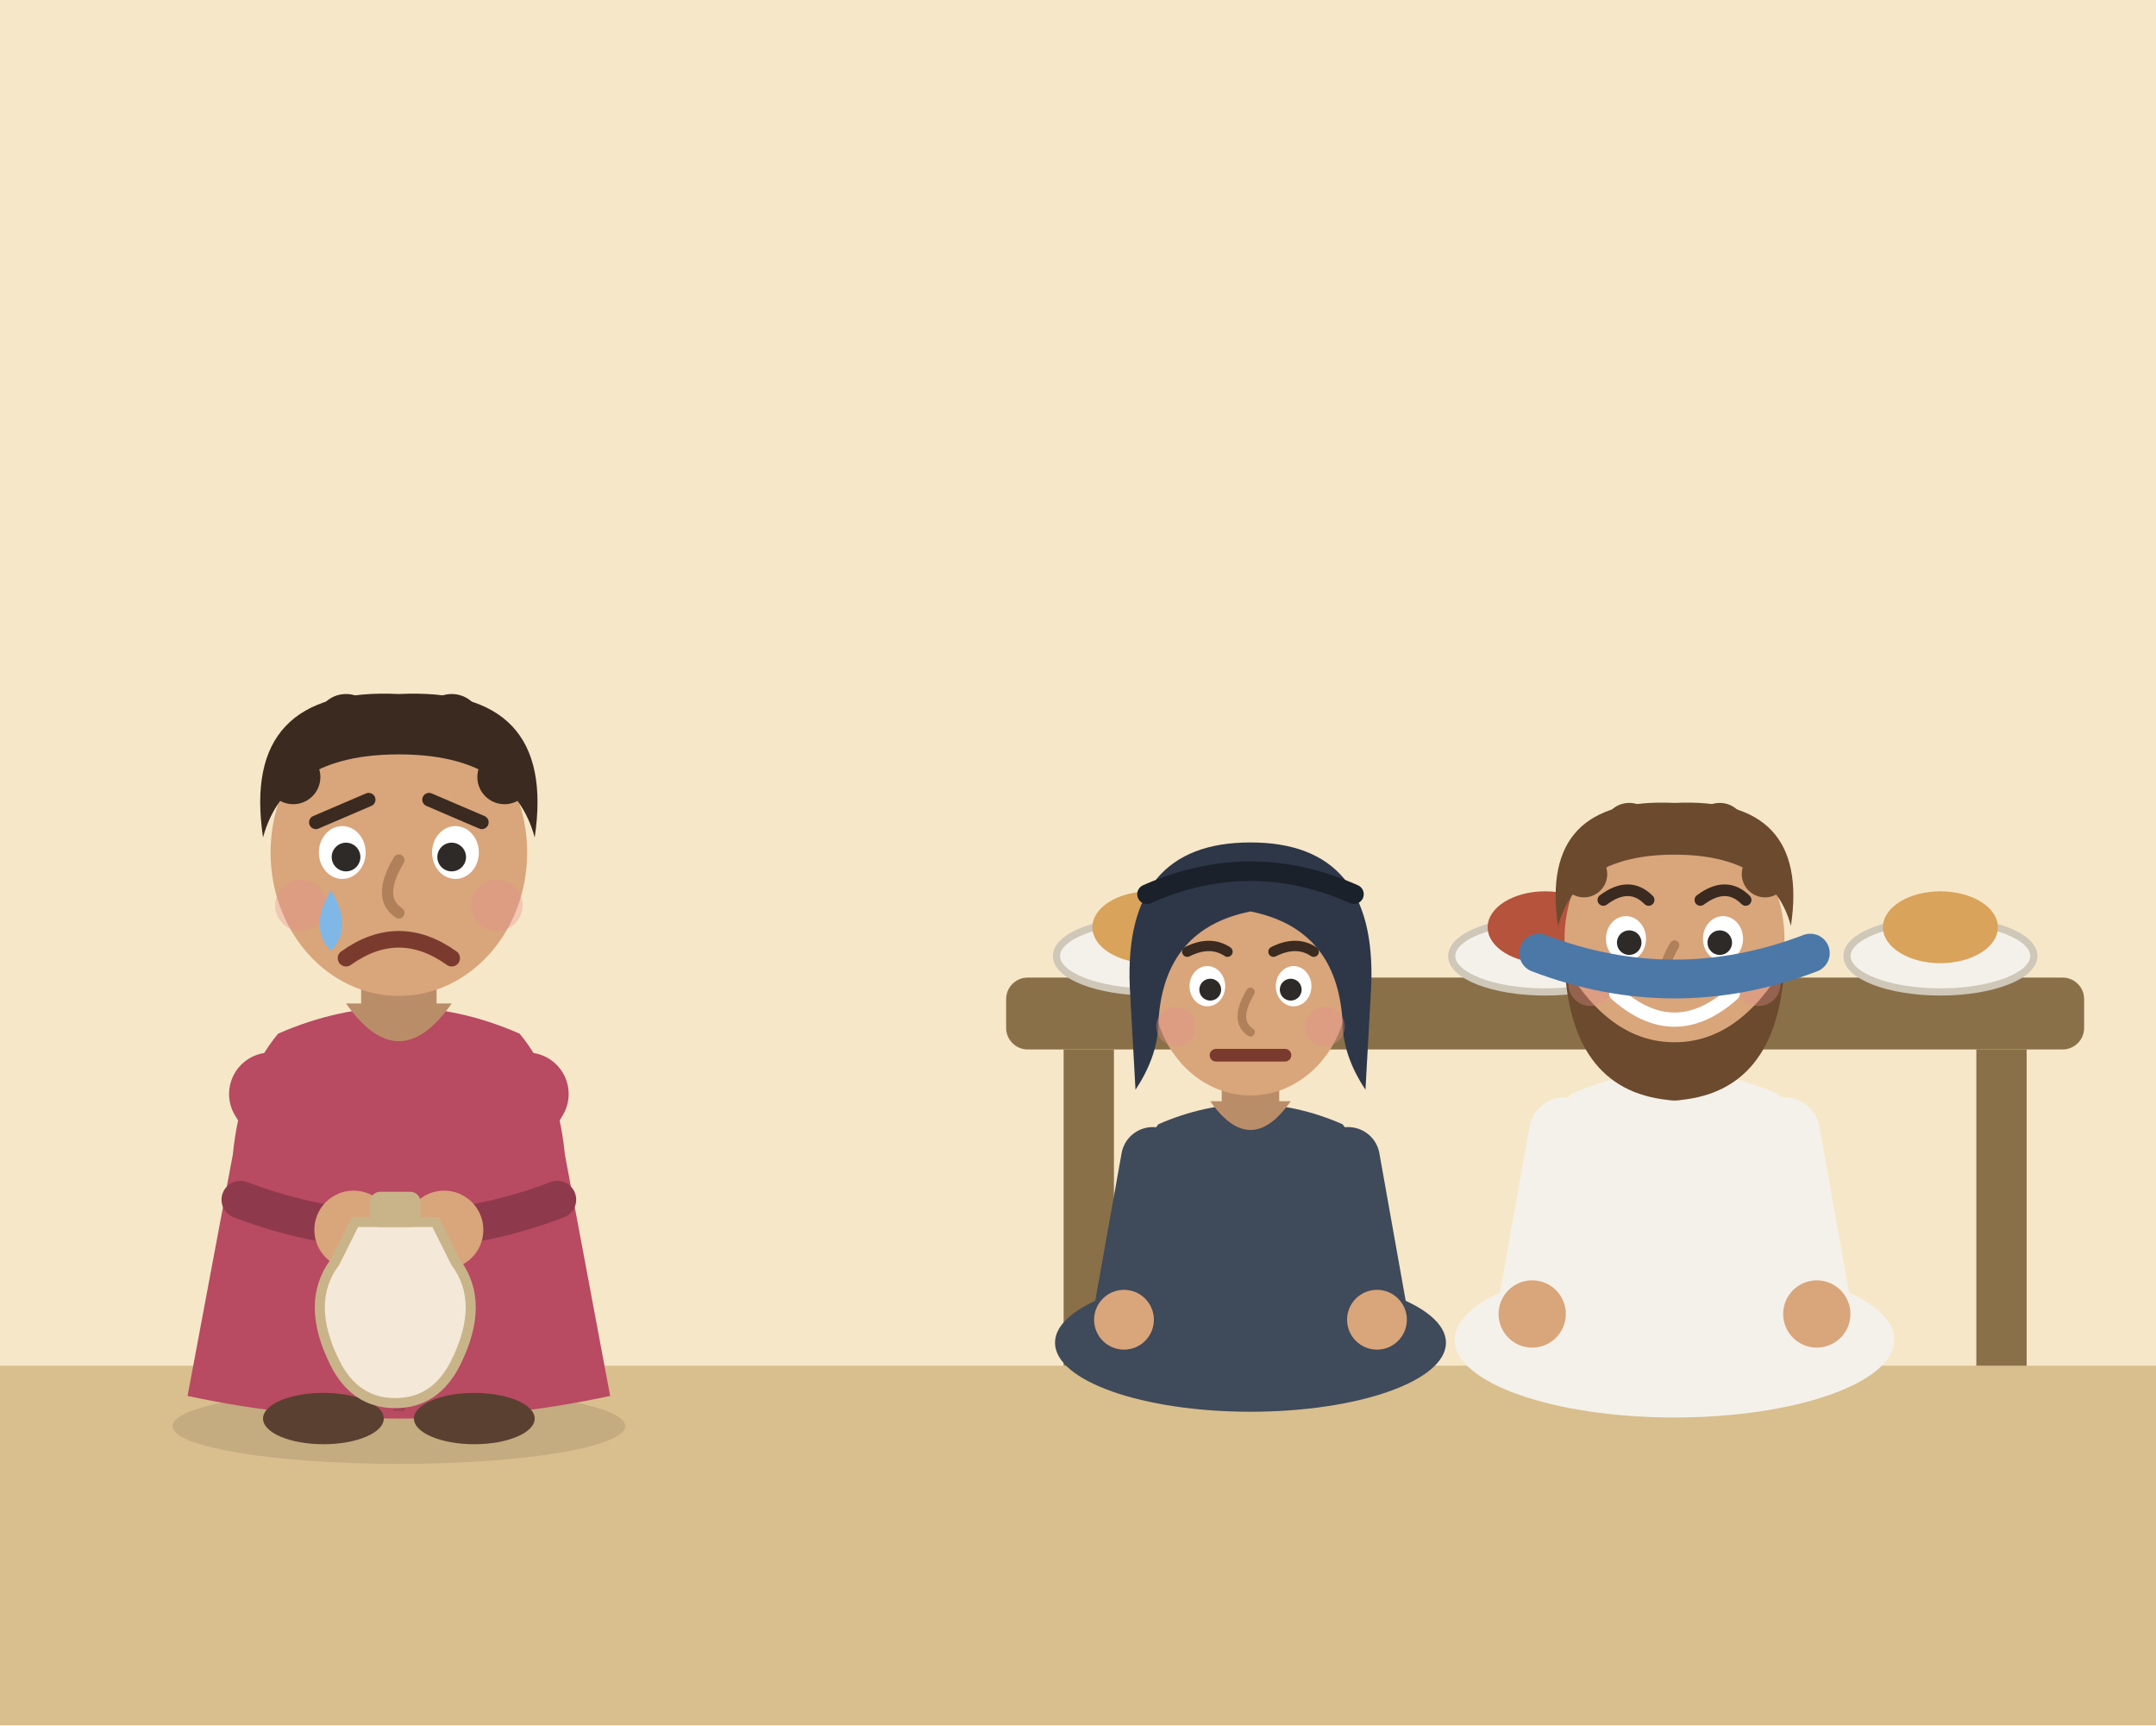
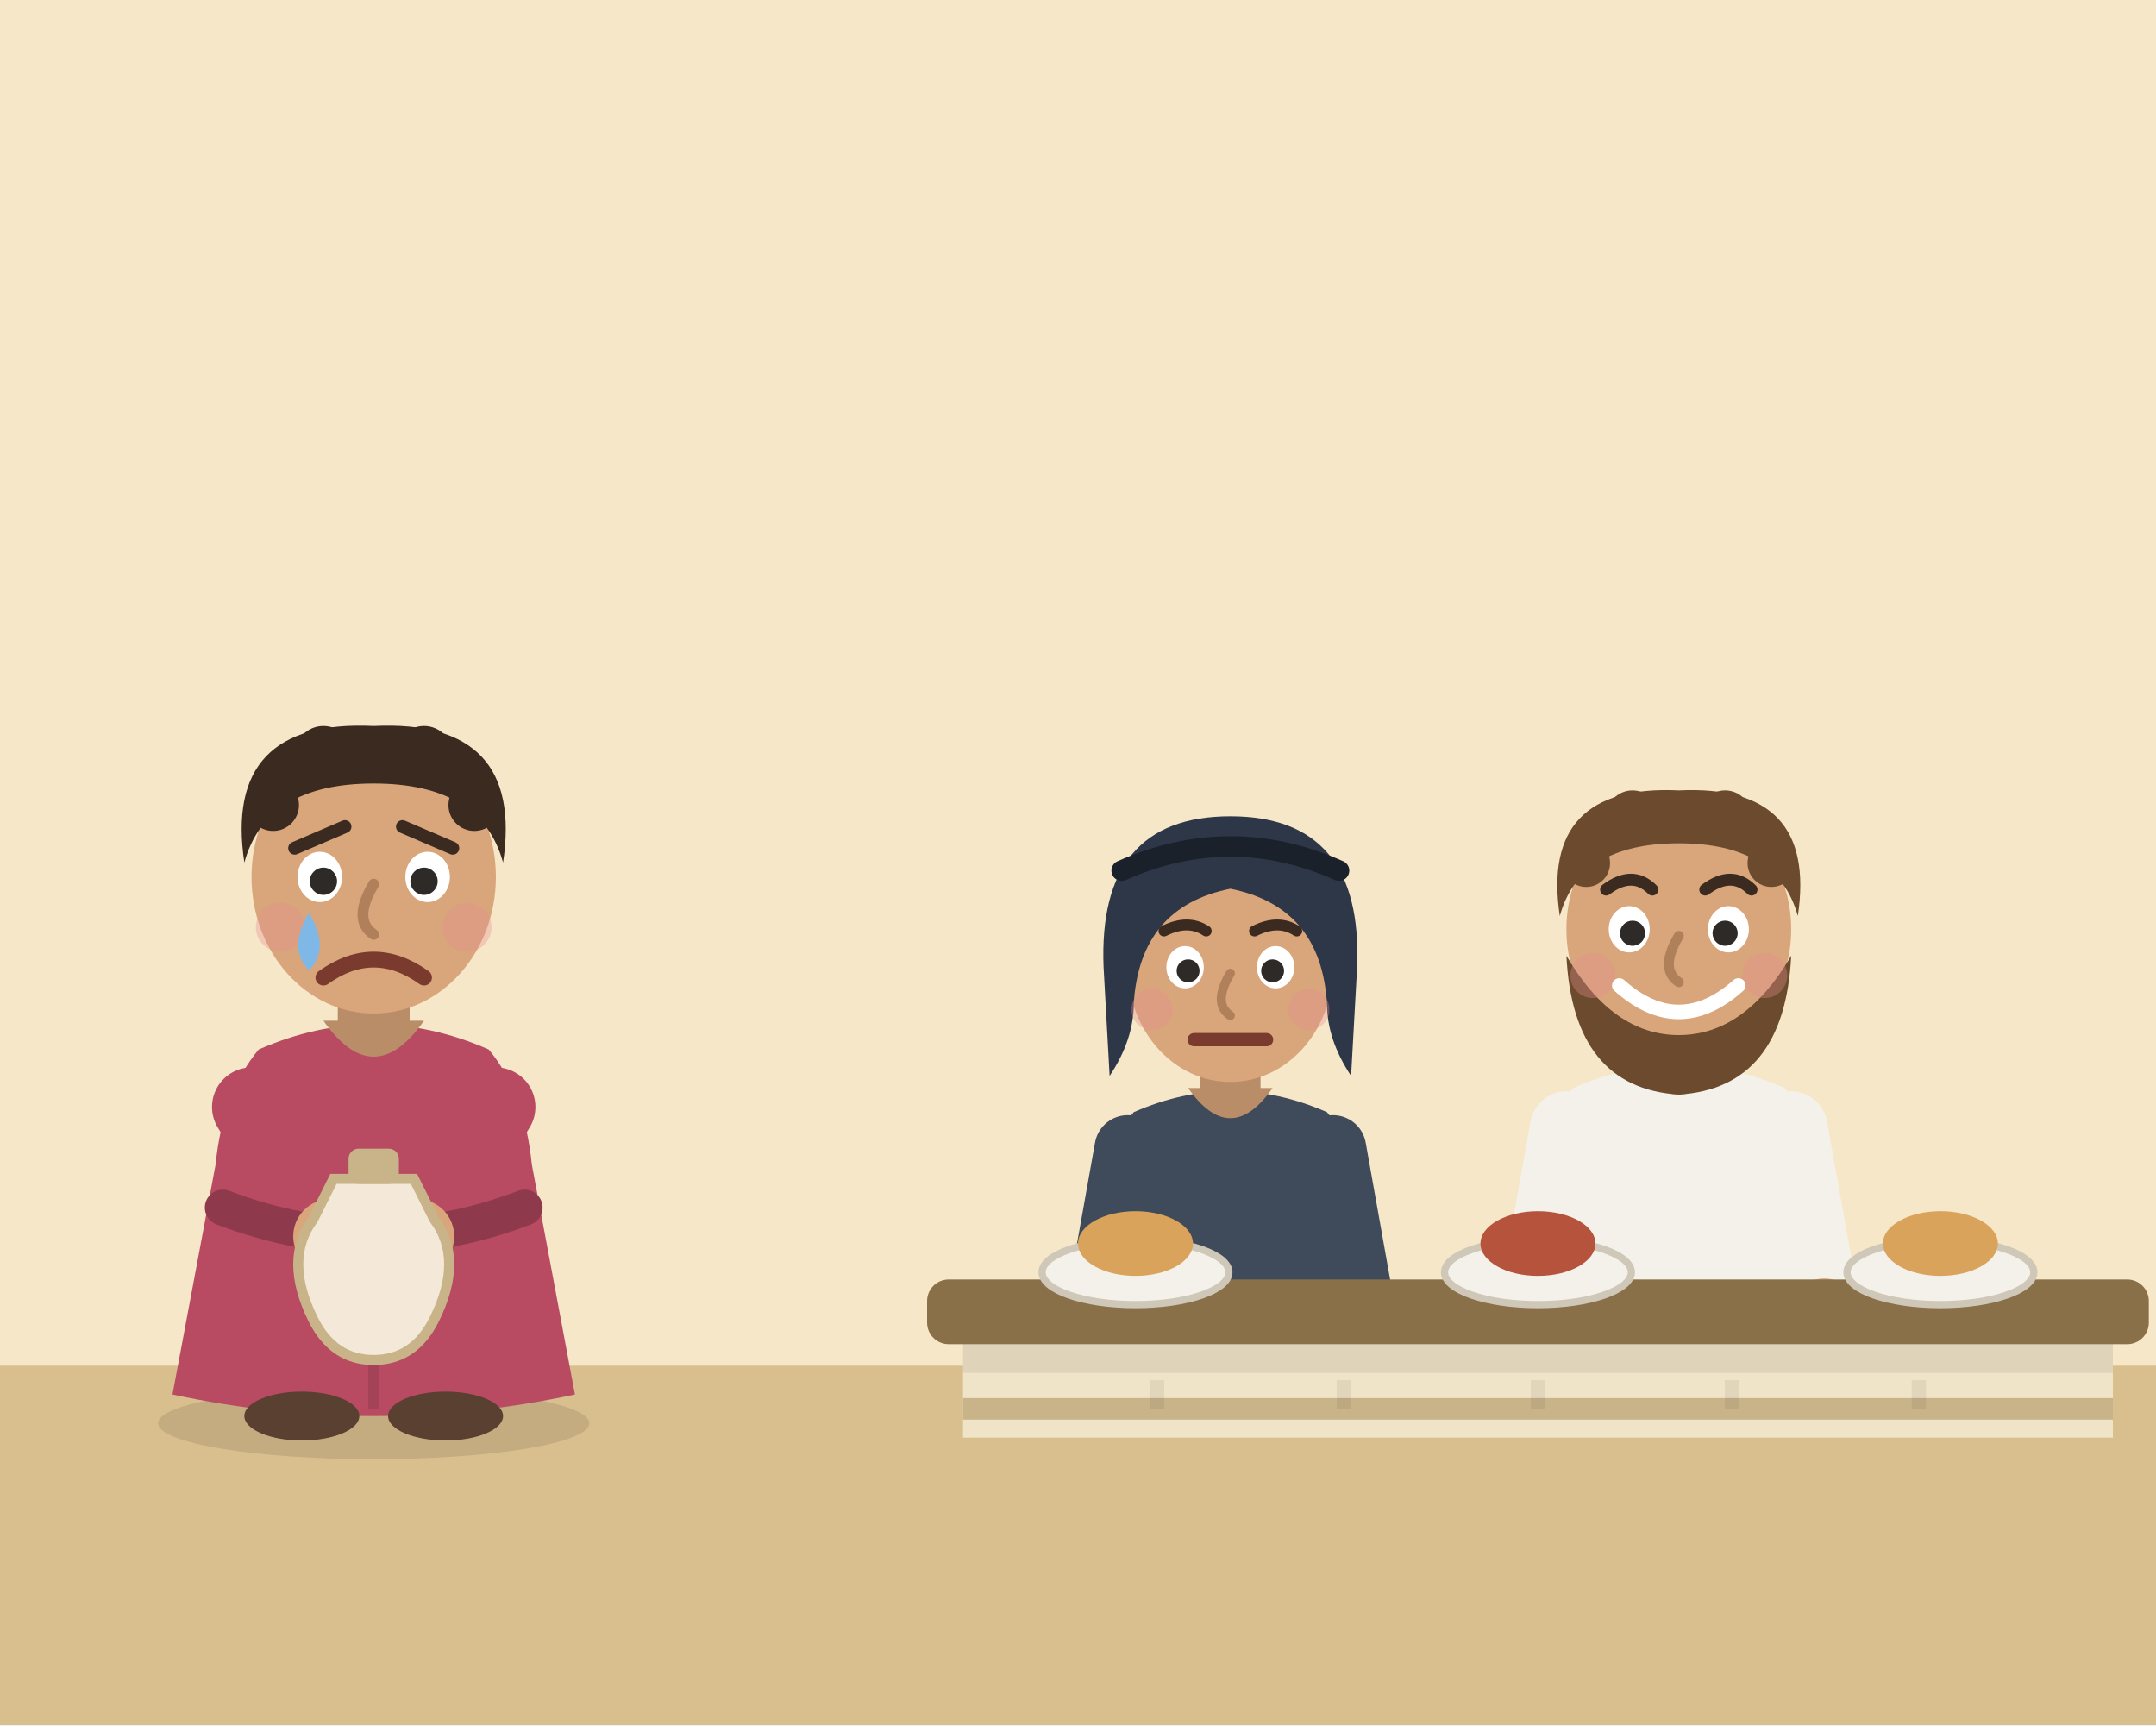
<svg xmlns="http://www.w3.org/2000/svg" viewBox="0 0 300 240">
  <rect width="300" height="240" fill="#F6E7C8" />
  <rect y="190" width="300" height="50" fill="#D9BE8E" />
-   <rect x="140" y="136" width="150" height="10" rx="3" fill="#8A7048" />
-   <rect x="148" y="146" width="7" height="44" fill="#8A7048" />
-   <rect x="275" y="146" width="7" height="44" fill="#8A7048" />
-   <ellipse cx="160" cy="133" rx="13" ry="5" fill="#F4F1EA" stroke="#CFC7B8" />
-   <ellipse cx="160" cy="129" rx="8" ry="5" fill="#D9A35B" />
-   <ellipse cx="215" cy="133" rx="13" ry="5" fill="#F4F1EA" stroke="#CFC7B8" />
-   <ellipse cx="215" cy="129" rx="8" ry="5" fill="#B5533C" />
-   <ellipse cx="270" cy="133" rx="13" ry="5" fill="#F4F1EA" stroke="#CFC7B8" />
-   <ellipse cx="270" cy="129" rx="8" ry="5" fill="#D9A35B" />
-   <g transform="translate(206,105.4) scale(0.9)">
+   <g transform="translate(146,111.04) scale(0.84)">
+     <line x1="13" y1="58" x2="8" y2="86" stroke="#3F4A5A" stroke-width="11" stroke-linecap="round" />
+     <line x1="47" y1="58" x2="52" y2="86" stroke="#3F4A5A" stroke-width="11" stroke-linecap="round" />
+     <rect x="25" y="40" width="10" height="14" rx="4" fill="#BA8D69" />
+     <path d="M14 52Q30 45 46 52Q51 58 51 66L53 86H7L9 66Q9 58 14 52Z" fill="#3F4A5A" />
+     <ellipse cx="30" cy="90" rx="34" ry="12" fill="#3F4A5A" />
+     <path d="M23 48Q30 58 37 48Z" fill="#BA8D69" />
+     <circle cx="8" cy="86" r="5.2" fill="#D9A57B" />
+     <circle cx="52" cy="86" r="5.2" fill="#D9A57B" />
+     <ellipse cx="30" cy="28" rx="17" ry="19" fill="#D9A57B" />
+     <path d="M30 3Q8 3 9 28L10 46Q14 40 14 34Q15 18 30 15Q45 18 46 34Q46 40 50 46L51 28Q52 3 30 3Z" fill="#2E3748" />
+     <path d="M12 12Q30 4 48 12" stroke="#1B212B" stroke-width="3.4" fill="none" stroke-linecap="round" />
+     <ellipse cx="22.5" cy="28" rx="3.1" ry="3.5" fill="#fff" />
+     <ellipse cx="37.5" cy="28" rx="3.1" ry="3.5" fill="#fff" />
+     <circle cx="23" cy="28.6" r="1.9" fill="#2E2A28" />
+     <circle cx="37" cy="28.6" r="1.9" fill="#2E2A28" />
+     <circle cx="17" cy="35" r="3.4" fill="#E58E8E" opacity=".35" />
+     <circle cx="43" cy="35" r="3.4" fill="#E58E8E" opacity=".35" />
+     <path d="M30 29q-3 5 0 7" stroke="#B0805A" stroke-width="1.5" fill="none" stroke-linecap="round" />
+     <path d="M24 40h12" stroke="#7A3B2E" stroke-width="2.2" stroke-linecap="round" />
+     <path d="M19 22q4-2 7 0M34 22q4-2 7 0" stroke="#3A2A20" stroke-width="1.8" fill="none" stroke-linecap="round" />
+   </g>
+   <g transform="translate(206,103.52) scale(0.92)">
    <line x1="13" y1="58" x2="8" y2="86" stroke="#F4F1EA" stroke-width="11" stroke-linecap="round" />
    <line x1="47" y1="58" x2="52" y2="86" stroke="#F4F1EA" stroke-width="11" stroke-linecap="round" />
    <rect x="25" y="40" width="10" height="14" rx="4" fill="#BA8D69" />
    <path d="M14 52Q30 45 46 52Q51 58 51 66L53 86H7L9 66Q9 58 14 52Z" fill="#F4F1EA" />
    <ellipse cx="30" cy="90" rx="34" ry="12" fill="#F4F1EA" />
    <path d="M23 48Q30 58 37 48Z" fill="#BA8D69" />
    <circle cx="8" cy="86" r="5.2" fill="#D9A57B" />
    <circle cx="52" cy="86" r="5.2" fill="#D9A57B" />
    <ellipse cx="30" cy="28" rx="17" ry="19" fill="#D9A57B" />
    <path d="M12 26Q9 6 30 7Q51 6 48 26Q45 15 30 15Q15 15 12 26Z" fill="#6B4A2E" />
    <circle cx="16" cy="18" r="3.6" fill="#6B4A2E" />
    <circle cx="44" cy="18" r="3.6" fill="#6B4A2E" />
    <circle cx="23" cy="11" r="4" fill="#6B4A2E" />
    <circle cx="37" cy="11" r="4" fill="#6B4A2E" />
    <path d="M13 32Q14 52 30 53Q46 52 47 32Q40 44 30 44Q20 44 13 32Z" fill="#6B4A2E" />
    <ellipse cx="22.5" cy="28" rx="3.1" ry="3.5" fill="#fff" />
    <ellipse cx="37.5" cy="28" rx="3.1" ry="3.5" fill="#fff" />
    <circle cx="23" cy="28.6" r="1.9" fill="#2E2A28" />
    <circle cx="37" cy="28.6" r="1.9" fill="#2E2A28" />
    <circle cx="17" cy="35" r="3.4" fill="#E58E8E" opacity=".35" />
    <circle cx="43" cy="35" r="3.4" fill="#E58E8E" opacity=".35" />
    <path d="M30 29q-3 5 0 7" stroke="#B0805A" stroke-width="1.5" fill="none" stroke-linecap="round" />
    <path d="M21 36.5q9 8 18 0" stroke="#FFFFFF" stroke-width="2.2" fill="none" stroke-linecap="round" />
    <path d="M19 22q4-3 7 0M34 22q4-3 7 0" stroke="#3A2A20" stroke-width="1.8" fill="none" stroke-linecap="round" />
  </g>
-   <g transform="translate(206,66) scale(0.9)">
-     <path d="M9 74Q30 82 51 74" stroke="#4C78A8" stroke-width="6" fill="none" stroke-linecap="round" />
-   </g>
-   <g transform="translate(150,114.8) scale(0.8)">
-     <line x1="13" y1="58" x2="8" y2="86" stroke="#3F4A5A" stroke-width="11" stroke-linecap="round" />
-     <line x1="47" y1="58" x2="52" y2="86" stroke="#3F4A5A" stroke-width="11" stroke-linecap="round" />
-     <rect x="25" y="40" width="10" height="14" rx="4" fill="#BA8D69" />
-     <path d="M14 52Q30 45 46 52Q51 58 51 66L53 86H7L9 66Q9 58 14 52Z" fill="#3F4A5A" />
-     <ellipse cx="30" cy="90" rx="34" ry="12" fill="#3F4A5A" />
-     <path d="M23 48Q30 58 37 48Z" fill="#BA8D69" />
-     <circle cx="8" cy="86" r="5.2" fill="#D9A57B" />
-     <circle cx="52" cy="86" r="5.2" fill="#D9A57B" />
-     <ellipse cx="30" cy="28" rx="17" ry="19" fill="#D9A57B" />
-     <path d="M30 3Q8 3 9 28L10 46Q14 40 14 34Q15 18 30 15Q45 18 46 34Q46 40 50 46L51 28Q52 3 30 3Z" fill="#2E3748" />
-     <path d="M12 12Q30 4 48 12" stroke="#1B212B" stroke-width="3.4" fill="none" stroke-linecap="round" />
-     <ellipse cx="22.5" cy="28" rx="3.1" ry="3.5" fill="#fff" />
-     <ellipse cx="37.5" cy="28" rx="3.1" ry="3.5" fill="#fff" />
-     <circle cx="23" cy="28.6" r="1.9" fill="#2E2A28" />
-     <circle cx="37" cy="28.6" r="1.9" fill="#2E2A28" />
-     <circle cx="17" cy="35" r="3.4" fill="#E58E8E" opacity=".35" />
-     <circle cx="43" cy="35" r="3.4" fill="#E58E8E" opacity=".35" />
-     <path d="M30 29q-3 5 0 7" stroke="#B0805A" stroke-width="1.5" fill="none" stroke-linecap="round" />
-     <path d="M24 40h12" stroke="#7A3B2E" stroke-width="2.2" stroke-linecap="round" />
-     <path d="M19 22q4-2 7 0M34 22q4-2 7 0" stroke="#3A2A20" stroke-width="1.8" fill="none" stroke-linecap="round" />
-   </g>
-   <g transform="translate(24,89.2) scale(1.05)">
+   <rect x="134" y="186.0" width="160" height="14.0" fill="#F0E4C8" />
+   <rect x="134" y="186.0" width="160" height="5" fill="#00000012" />
+   <path d="M134 196H294" stroke="#C9B48A" stroke-width="3" />
+   <path d="M161 192.0V196" stroke="#00000010" stroke-width="2" />
+   <path d="M187 192.0V196" stroke="#00000010" stroke-width="2" />
+   <path d="M214 192.0V196" stroke="#00000010" stroke-width="2" />
+   <path d="M241 192.0V196" stroke="#00000010" stroke-width="2" />
+   <path d="M267 192.0V196" stroke="#00000010" stroke-width="2" />
+   <rect x="129" y="178.0" width="170" height="9" rx="3" fill="#8A7048" />
+   <ellipse cx="158" cy="177.0" rx="13" ry="4.5" fill="#F4F1EA" stroke="#CFC7B8" />
+   <ellipse cx="158" cy="173.0" rx="8" ry="4.5" fill="#D9A35B" />
+   <ellipse cx="214" cy="177.0" rx="13" ry="4.5" fill="#F4F1EA" stroke="#CFC7B8" />
+   <ellipse cx="214" cy="173.0" rx="8" ry="4.5" fill="#B5533C" />
+   <ellipse cx="270" cy="177.0" rx="13" ry="4.5" fill="#F4F1EA" stroke="#CFC7B8" />
+   <ellipse cx="270" cy="173.0" rx="8" ry="4.5" fill="#D9A35B" />
+   <g transform="translate(22,94.0) scale(1.0)">
    <ellipse cx="30" cy="104" rx="30" ry="5" fill="#000" opacity=".1" />
    <line x1="13" y1="60" x2="24" y2="78" stroke="#B84A62" stroke-width="11" stroke-linecap="round" />
    <line x1="47" y1="60" x2="36" y2="78" stroke="#B84A62" stroke-width="11" stroke-linecap="round" />
    <rect x="25" y="40" width="10" height="14" rx="4" fill="#BA8D69" />
    <path d="M14 52Q30 45 46 52Q51 58 52 68L58 100Q30 106 2 100L8 68Q9 58 14 52Z" fill="#B84A62" />
    <path d="M9 74Q30 82 51 74" stroke="#8F394C" stroke-width="5" fill="none" stroke-linecap="round" />
    <path d="M30 80V102" stroke="#8F394C" stroke-width="1.5" opacity=".5" />
    <ellipse cx="20" cy="103" rx="8" ry="3.4" fill="#5A4030" />
    <ellipse cx="40" cy="103" rx="8" ry="3.4" fill="#5A4030" />
    <path d="M23 48Q30 58 37 48Z" fill="#BA8D69" />
    <circle cx="24" cy="78" r="5.2" fill="#D9A57B" />
    <circle cx="36" cy="78" r="5.2" fill="#D9A57B" />
    <ellipse cx="30" cy="28" rx="17" ry="19" fill="#D9A57B" />
    <path d="M12 26Q9 6 30 7Q51 6 48 26Q45 15 30 15Q15 15 12 26Z" fill="#3A2A20" />
    <circle cx="16" cy="18" r="3.6" fill="#3A2A20" />
    <circle cx="44" cy="18" r="3.6" fill="#3A2A20" />
    <circle cx="23" cy="11" r="4" fill="#3A2A20" />
    <circle cx="37" cy="11" r="4" fill="#3A2A20" />
    <ellipse cx="22.5" cy="28" rx="3.1" ry="3.5" fill="#fff" />
    <ellipse cx="37.5" cy="28" rx="3.1" ry="3.5" fill="#fff" />
    <circle cx="23" cy="28.6" r="1.9" fill="#2E2A28" />
    <circle cx="37" cy="28.6" r="1.9" fill="#2E2A28" />
    <circle cx="17" cy="35" r="3.4" fill="#E58E8E" opacity=".35" />
    <circle cx="43" cy="35" r="3.4" fill="#E58E8E" opacity=".35" />
    <path d="M30 29q-3 5 0 7" stroke="#B0805A" stroke-width="1.5" fill="none" stroke-linecap="round" />
    <path d="M23 42q7-5 14 0" stroke="#7A3B2E" stroke-width="2.2" fill="none" stroke-linecap="round" />
    <path d="M19 24l7-3M41 24l-7-3" stroke="#3A2A20" stroke-width="1.8" stroke-linecap="round" />
    <path d="M21 33q-3 5 0 8q3-3 0-8z" fill="#7FB8E6" />
  </g>
-   <g transform="translate(55,170) rotate(0) scale(0.7)">
+   <g transform="translate(52,164) rotate(0) scale(0.7)">
    <path d="M-8 0h16l4 8q6 8 0 20q-4 8-12 8q-8 0-12-8q-6-12 0-20z" fill="#F4E9D8" stroke="#C9B48A" stroke-width="2" />
    <rect x="-5" y="-6" width="10" height="7" rx="2" fill="#C9B48A" />
  </g>
</svg>
